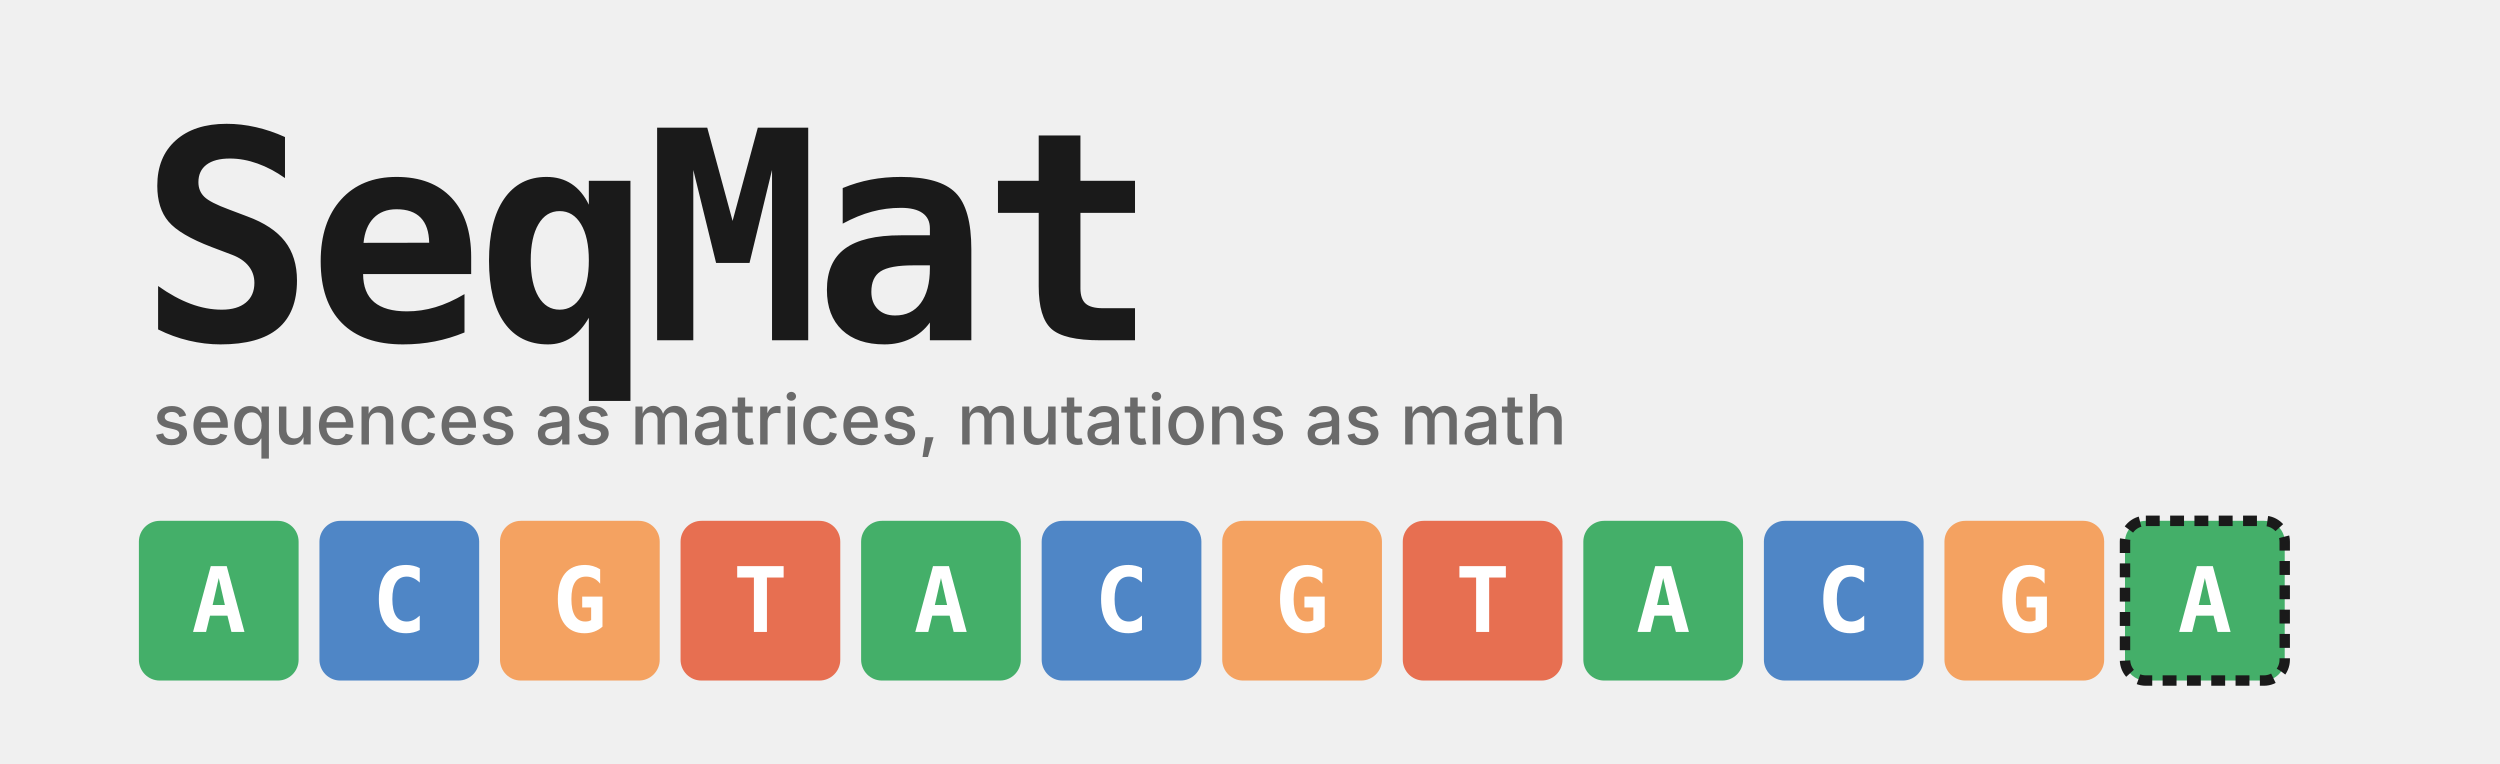
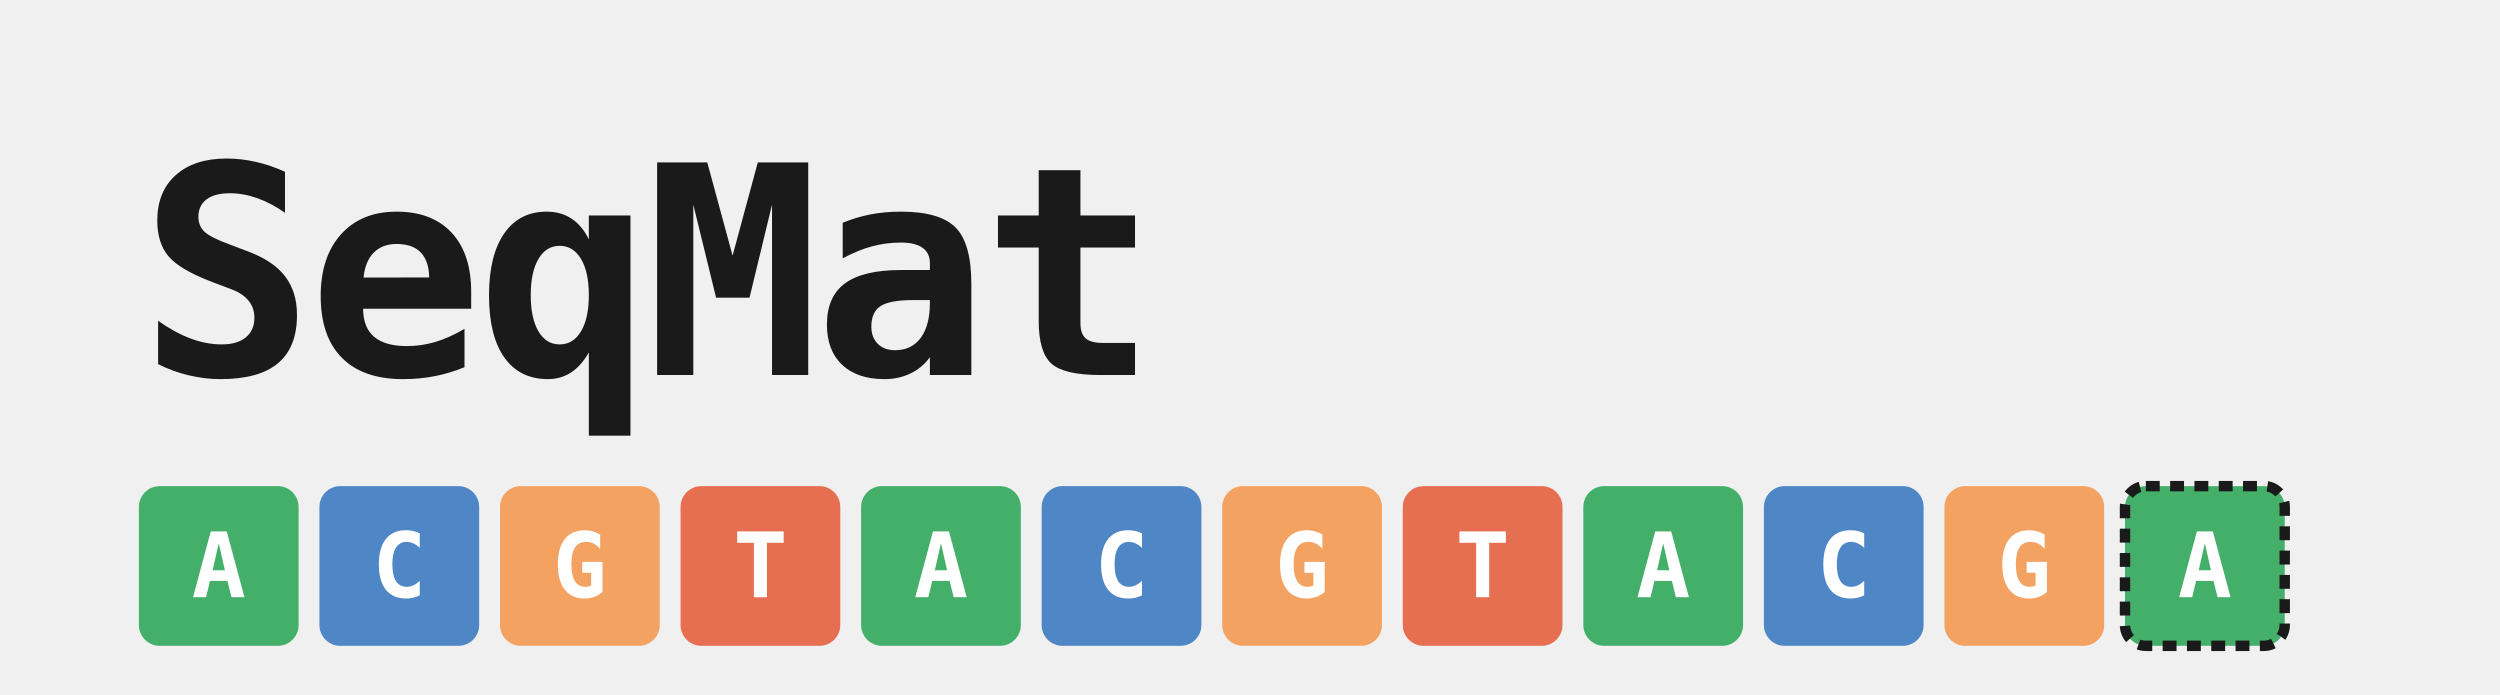
- <svg xmlns="http://www.w3.org/2000/svg" viewBox="0 0 720 220" role="img" aria-label="SeqMat logo">
+ <svg xmlns="http://www.w3.org/2000/svg" viewBox="0 0 720 200" role="img" aria-label="SeqMat logo">
  <style>
-     .word { font-family: ui-monospace, SFMono-Regular, "SF Mono", Menlo, Consolas, monospace; font-weight: 700; }
-     .tag { font-family: ui-sans-serif, system-ui, -apple-system, sans-serif; font-weight: 500; }
-     .word { fill: #1a1a1a; }
-     .tag { fill: #6a6a6a; }
+     .word { font-family: ui-monospace, SFMono-Regular, "SF Mono", Menlo, Consolas, monospace; font-weight: 700; fill: #1a1a1a; }
    .tile-text { font-family: ui-monospace, SFMono-Regular, "SF Mono", Menlo, Consolas, monospace; font-weight: 700; fill: #ffffff; }
    @media (prefers-color-scheme: dark) {
      .word { fill: #f5f5f5; }
-       .tag  { fill: #a0a0a0; }
    }
  </style>
-   <text class="word" x="40" y="98" font-size="84" letter-spacing="-2">SeqMat</text>
-   <text class="tag" x="44" y="128" font-size="20">sequences as matrices, mutations as math</text>
-   <g transform="translate(40,150)">
+   <text class="word" x="40" y="108" font-size="84" letter-spacing="-2">SeqMat</text>
+   <g transform="translate(40,140)">
    <g>
      <rect x="0" y="0" width="46" height="46" rx="6" fill="#44AF69" />
      <text class="tile-text" x="23" y="32" font-size="26" text-anchor="middle">A</text>
      <rect x="52" y="0" width="46" height="46" rx="6" fill="#4F86C6" />
      <text class="tile-text" x="75" y="32" font-size="26" text-anchor="middle">C</text>
      <rect x="104" y="0" width="46" height="46" rx="6" fill="#F4A261" />
      <text class="tile-text" x="127" y="32" font-size="26" text-anchor="middle">G</text>
      <rect x="156" y="0" width="46" height="46" rx="6" fill="#E76F51" />
      <text class="tile-text" x="179" y="32" font-size="26" text-anchor="middle">T</text>
      <rect x="208" y="0" width="46" height="46" rx="6" fill="#44AF69" />
      <text class="tile-text" x="231" y="32" font-size="26" text-anchor="middle">A</text>
      <rect x="260" y="0" width="46" height="46" rx="6" fill="#4F86C6" />
      <text class="tile-text" x="283" y="32" font-size="26" text-anchor="middle">C</text>
      <rect x="312" y="0" width="46" height="46" rx="6" fill="#F4A261" />
      <text class="tile-text" x="335" y="32" font-size="26" text-anchor="middle">G</text>
      <rect x="364" y="0" width="46" height="46" rx="6" fill="#E76F51" />
      <text class="tile-text" x="387" y="32" font-size="26" text-anchor="middle">T</text>
      <rect x="416" y="0" width="46" height="46" rx="6" fill="#44AF69" />
      <text class="tile-text" x="439" y="32" font-size="26" text-anchor="middle">A</text>
      <rect x="468" y="0" width="46" height="46" rx="6" fill="#4F86C6" />
      <text class="tile-text" x="491" y="32" font-size="26" text-anchor="middle">C</text>
      <rect x="520" y="0" width="46" height="46" rx="6" fill="#F4A261" />
      <text class="tile-text" x="543" y="32" font-size="26" text-anchor="middle">G</text>
      <rect x="572" y="0" width="46" height="46" rx="6" fill="#44AF69" stroke="#1a1a1a" stroke-width="3" stroke-dasharray="4 3" />
      <text class="tile-text" x="595" y="32" font-size="26" text-anchor="middle">A</text>
    </g>
  </g>
</svg>
